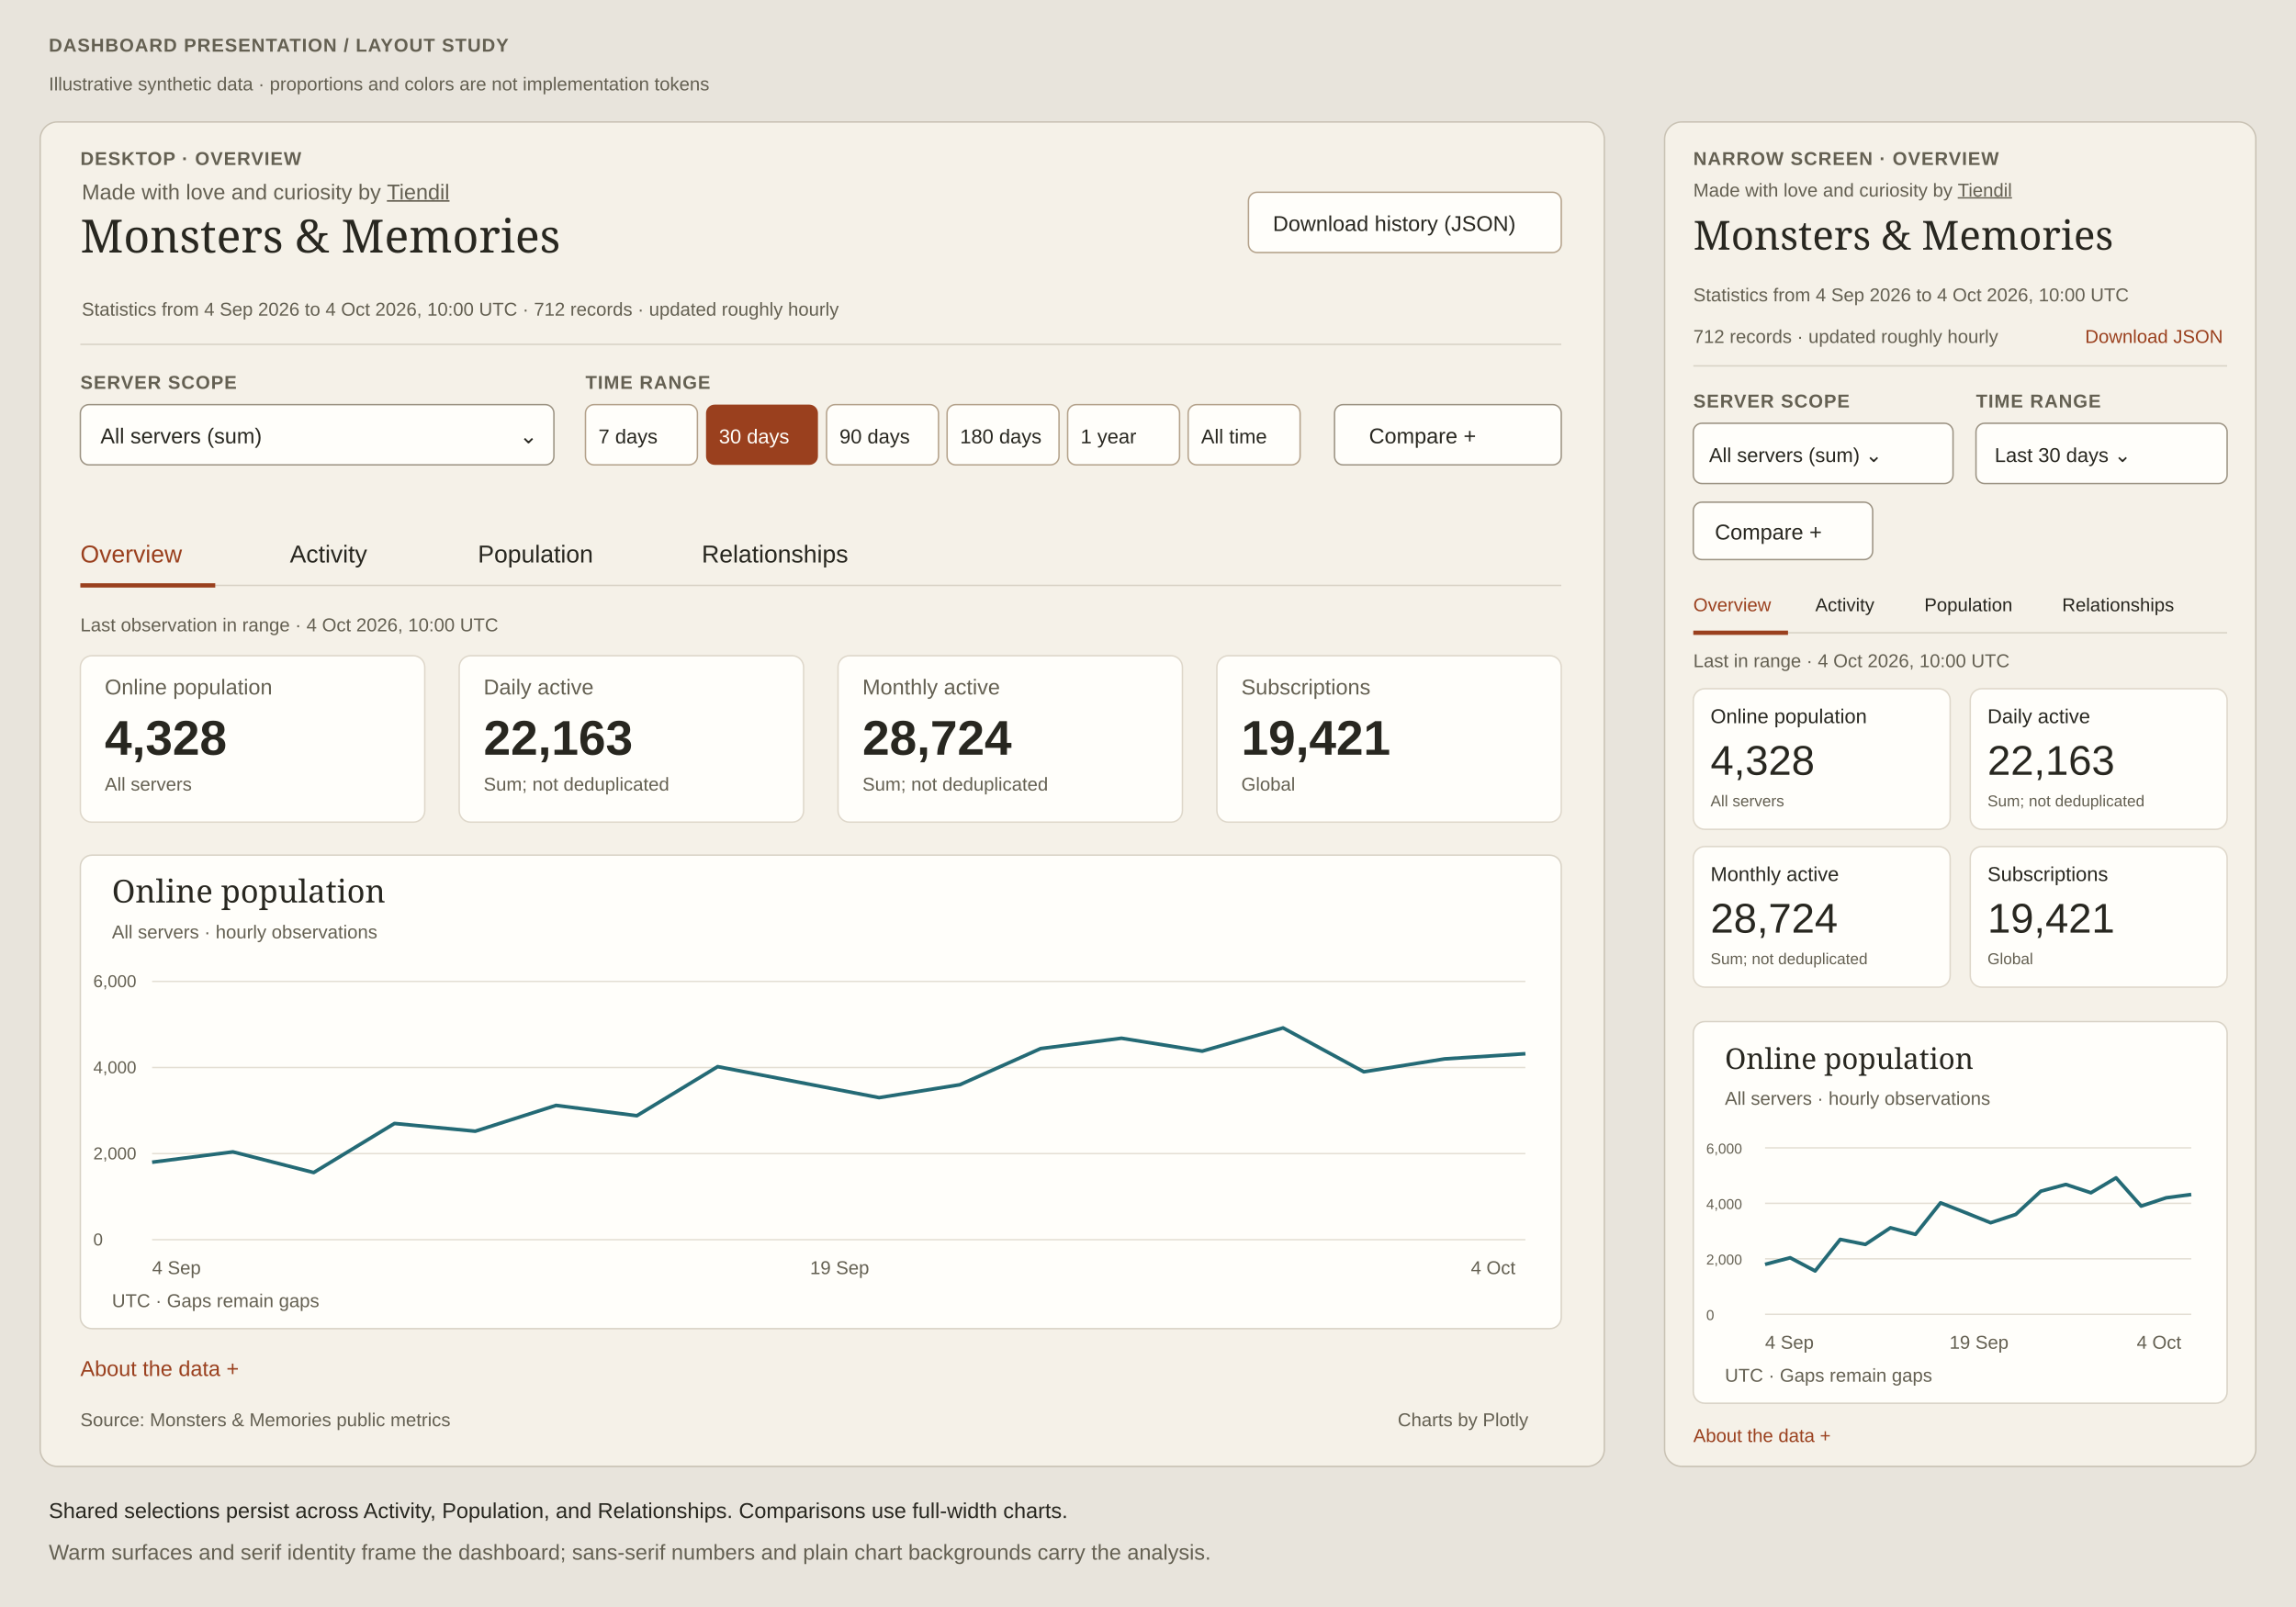
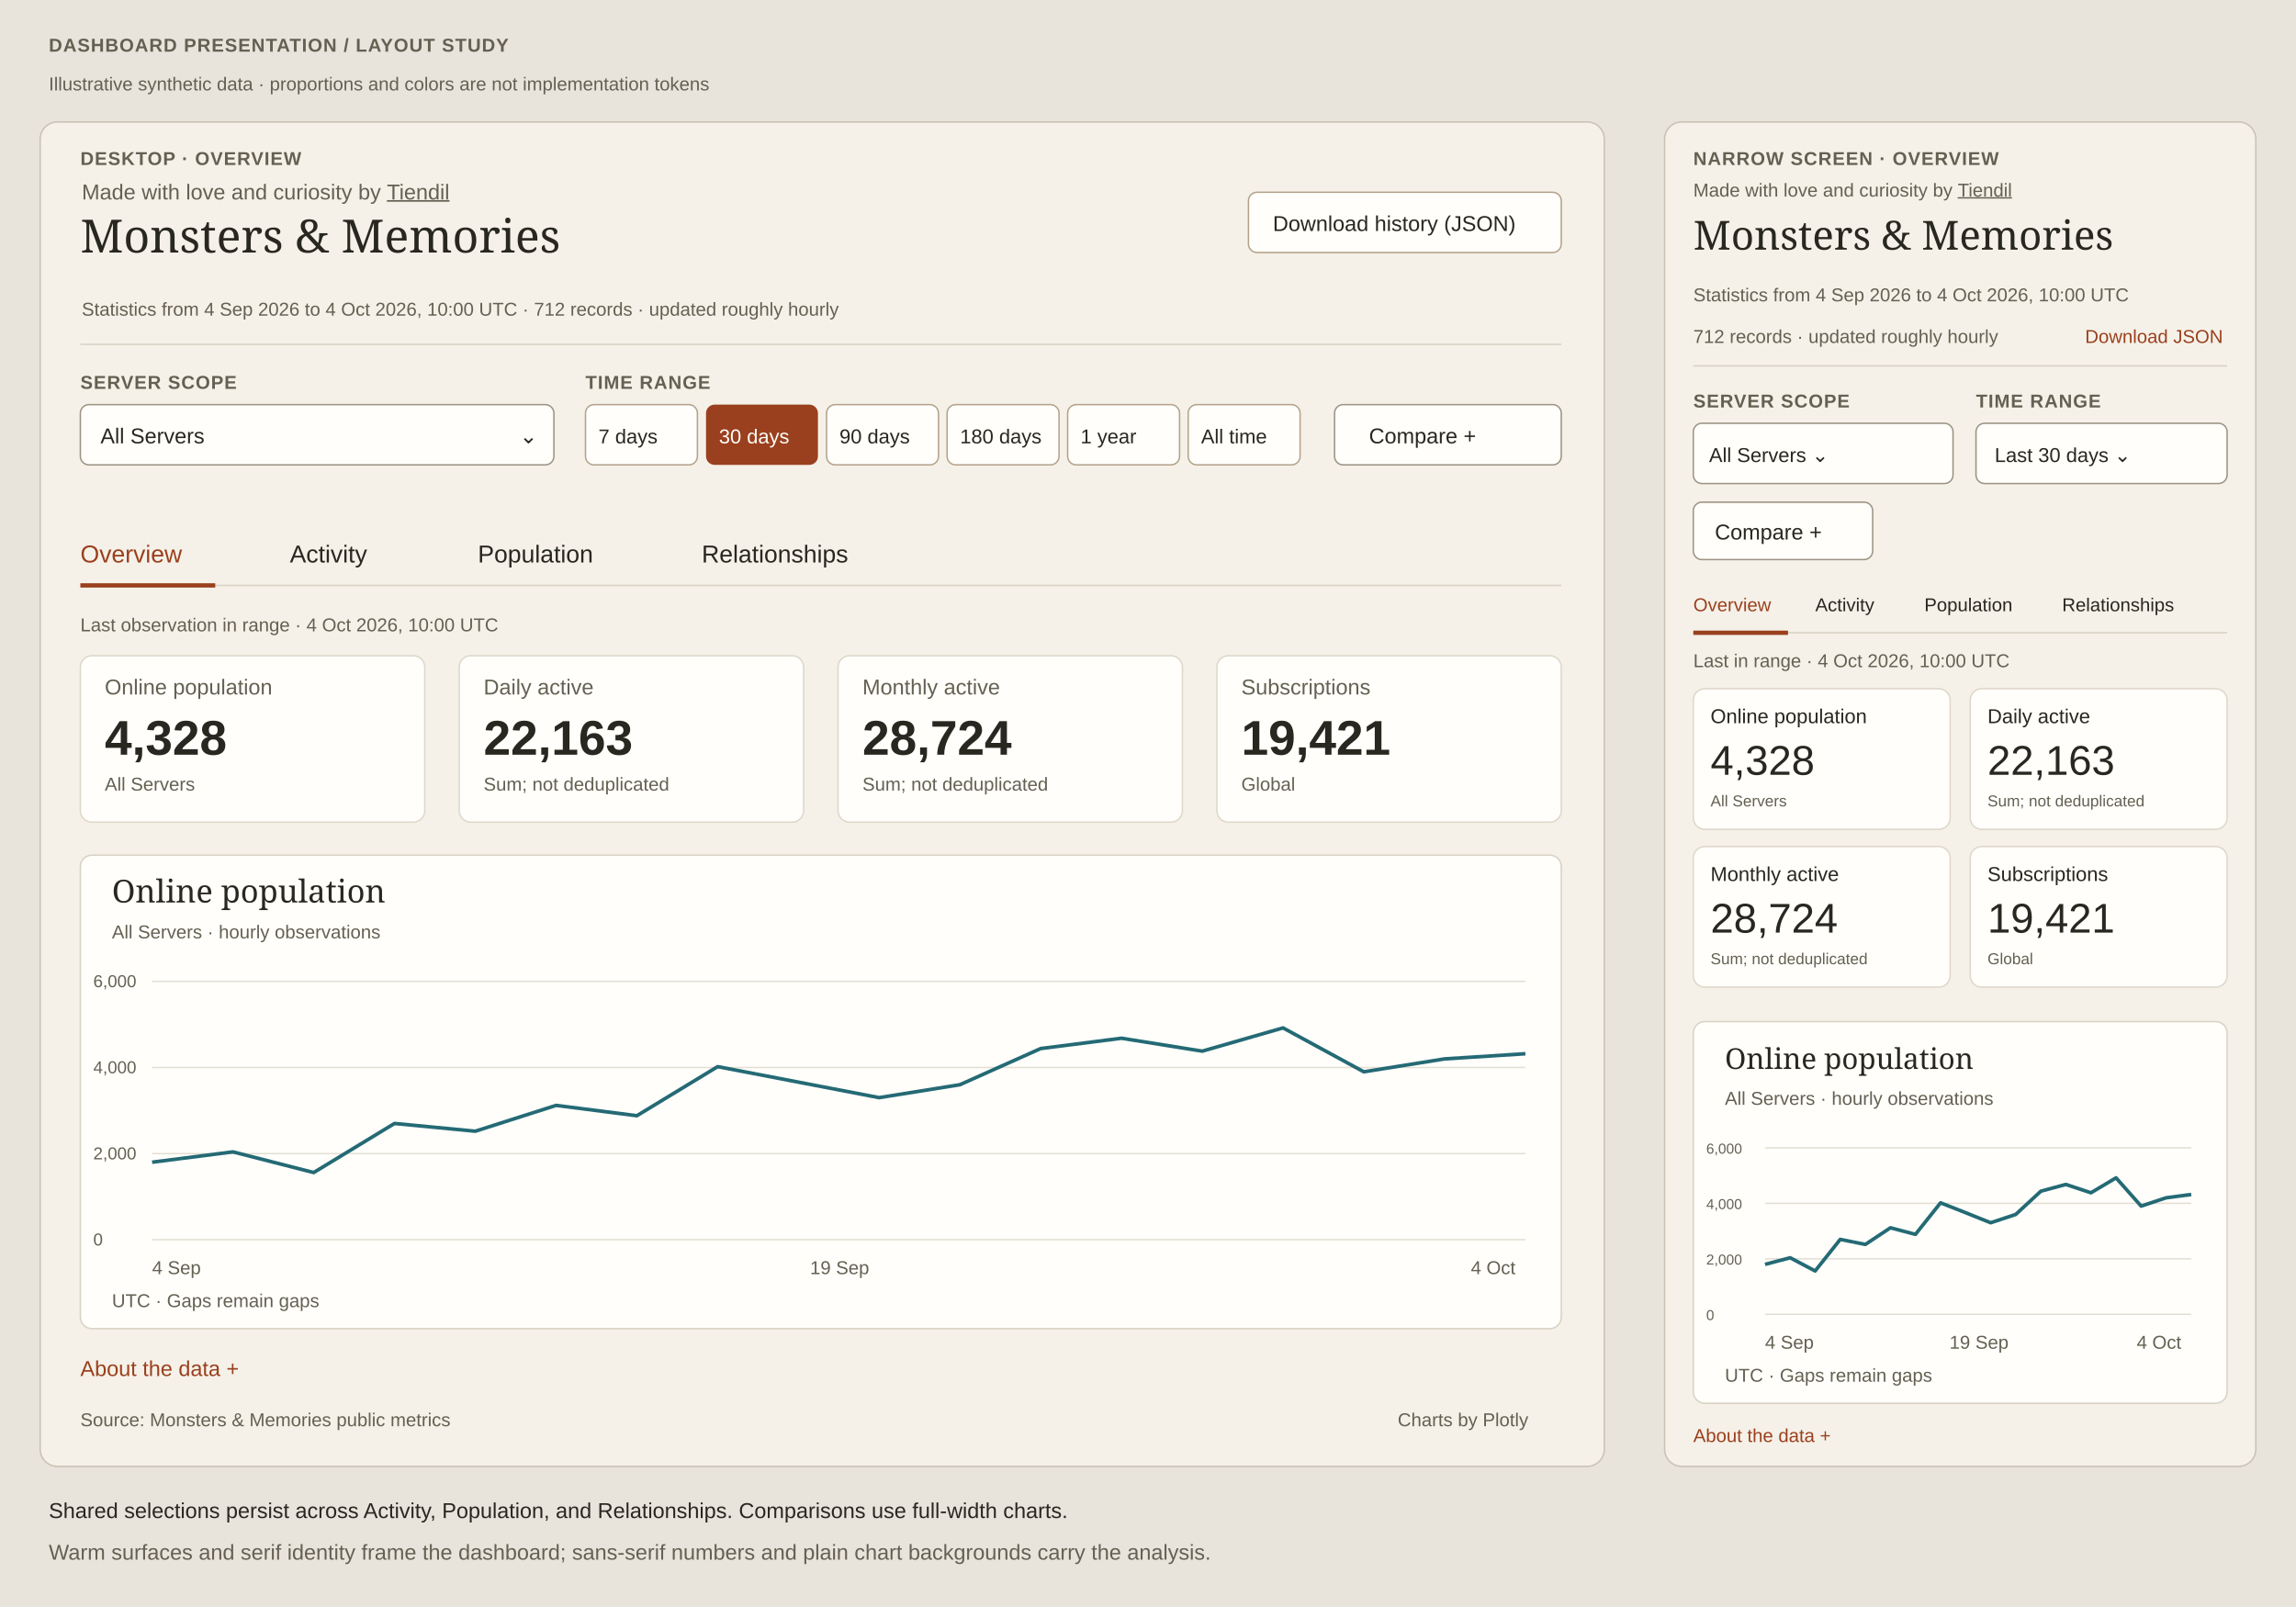
<svg xmlns="http://www.w3.org/2000/svg" width="1600" height="1120" viewBox="0 0 1600 1120" role="img" aria-labelledby="title description">
  <style>
text { font-family: Arial, sans-serif; fill: #282720; }
.display { font-family: Georgia, serif; }
.muted { fill: #646052; }
.accent { fill: #9a401e; }
.label { font-size: 13px; font-weight: 600; letter-spacing: .6px; }
.small { font-size: 13px; }
.body { font-size: 15px; }
.value { font-size: 34px; font-weight: 600; font-variant-numeric: tabular-nums; }
.rule { stroke: #d8d2c5; stroke-width: 1; }
</style>
  <rect x="0" y="0" width="1600" height="1120" rx="0" fill="#e8e4dc" />
  <text x="34" y="36" class="label muted">DASHBOARD PRESENTATION / LAYOUT STUDY</text>
  <text x="34" y="63" class="small muted">Illustrative synthetic data · proportions and colors are not implementation tokens</text>
  <rect x="28" y="85" width="1090" height="937" rx="12" fill="#f5f1e8" stroke="#c9c2b4" />
  <text x="56" y="115" class="label muted">DESKTOP · OVERVIEW</text>
  <text x="57" y="139" class="body muted">Made with love and curiosity by <a href="https://tiendil.org" target="_blank" rel="noopener" text-decoration="underline">Tiendil</a>
  </text>
  <text x="56" y="176" class="display" font-size="32">Monsters &amp; Memories</text>
  <rect x="870" y="134" width="218" height="42" rx="6" fill="#fffefa" stroke="#b4a28b" />
  <text x="887" y="161" class="body">Download history (JSON)</text>
  <text x="57" y="220" class="small muted">Statistics from 4 Sep 2026 to 4 Oct 2026, 10:00 UTC · 712 records · updated roughly hourly</text>
  <line x1="56" y1="240" x2="1088" y2="240" stroke="#d8d2c5" stroke-width="1" />
  <text x="56" y="271" class="label muted">SERVER SCOPE</text>
  <text x="408" y="271" class="label muted">TIME RANGE</text>
  <rect x="56" y="282" width="330" height="42" rx="6" fill="#fffefa" stroke="#9c9383" />
-   <text x="70" y="309" class="body">All servers (sum)</text>
+   <text x="70" y="309" class="body">All Servers</text>
  <text x="362" y="309" class="body">⌄</text>
  <rect x="408" y="282" width="78" height="42" rx="6" fill="#fffefa" stroke="#b4a28b" />
  <text x="417" y="309" class="" font-size="14">7 days</text>
  <rect x="492" y="282" width="78" height="42" rx="6" fill="#9a401e" />
  <text x="501" y="309" style="fill:#fffefa;font:14px Arial">30 days</text>
  <rect x="576" y="282" width="78" height="42" rx="6" fill="#fffefa" stroke="#b4a28b" />
  <text x="585" y="309" class="" font-size="14">90 days</text>
  <rect x="660" y="282" width="78" height="42" rx="6" fill="#fffefa" stroke="#b4a28b" />
  <text x="669" y="309" class="" font-size="14">180 days</text>
  <rect x="744" y="282" width="78" height="42" rx="6" fill="#fffefa" stroke="#b4a28b" />
  <text x="753" y="309" class="" font-size="14">1 year</text>
  <rect x="828" y="282" width="78" height="42" rx="6" fill="#fffefa" stroke="#b4a28b" />
  <text x="837" y="309" class="" font-size="14">All time</text>
  <rect x="930" y="282" width="158" height="42" rx="6" fill="#fffefa" stroke="#9c9383" />
  <text x="954" y="309" class="body">Compare  +</text>
  <text x="56" y="392" class="accent" font-size="17">Overview</text>
  <text x="202" y="392" class="" font-size="17">Activity</text>
  <text x="333" y="392" class="" font-size="17">Population</text>
  <text x="489" y="392" class="" font-size="17">Relationships</text>
  <line x1="56" y1="408" x2="1088" y2="408" stroke="#d8d2c5" stroke-width="1" />
  <line x1="56" y1="408" x2="150" y2="408" stroke="#9a401e" stroke-width="3" />
  <text x="56" y="440" class="small muted">Last observation in range · 4 Oct 2026, 10:00 UTC</text>
  <rect x="56" y="457" width="240" height="116" rx="8" fill="#fffefa" stroke="#ded7ca" />
  <text x="73" y="484" class="body muted">Online population</text>
  <text x="73" y="526" class="value">4,328</text>
-   <text x="73" y="551" class="small muted">All servers</text>
+   <text x="73" y="551" class="small muted">All Servers</text>
  <rect x="320" y="457" width="240" height="116" rx="8" fill="#fffefa" stroke="#ded7ca" />
  <text x="337" y="484" class="body muted">Daily active</text>
  <text x="337" y="526" class="value">22,163</text>
  <text x="337" y="551" class="small muted">Sum; not deduplicated</text>
  <rect x="584" y="457" width="240" height="116" rx="8" fill="#fffefa" stroke="#ded7ca" />
  <text x="601" y="484" class="body muted">Monthly active</text>
  <text x="601" y="526" class="value">28,724</text>
  <text x="601" y="551" class="small muted">Sum; not deduplicated</text>
  <rect x="848" y="457" width="240" height="116" rx="8" fill="#fffefa" stroke="#ded7ca" />
  <text x="865" y="484" class="body muted">Subscriptions</text>
  <text x="865" y="526" class="value">19,421</text>
  <text x="865" y="551" class="small muted">Global</text>
  <rect x="56" y="596" width="1032" height="330" rx="8" fill="#fffefa" stroke="#d8d2c5" />
  <text x="78" y="629" class="display" font-size="22">Online population</text>
-   <text x="78" y="654" class="small muted">All servers · hourly observations</text>
+   <text x="78" y="654" class="small muted">All Servers · hourly observations</text>
  <line x1="106" y1="684.0" x2="1063" y2="684.0" stroke="#e4dfd4" stroke-width="1" />
  <text x="65" y="688.0" class="muted" font-size="12">6,000</text>
  <line x1="106" y1="744.0" x2="1063" y2="744.0" stroke="#e4dfd4" stroke-width="1" />
  <text x="65" y="748.0" class="muted" font-size="12">4,000</text>
  <line x1="106" y1="804.0" x2="1063" y2="804.0" stroke="#e4dfd4" stroke-width="1" />
  <text x="65" y="808.0" class="muted" font-size="12">2,000</text>
  <line x1="106" y1="864.0" x2="1063" y2="864.0" stroke="#e4dfd4" stroke-width="1" />
  <text x="65" y="868.0" class="muted" font-size="12">0</text>
  <polyline points="106.0,810.0 162.3,802.8 218.6,817.2 274.9,783.0 331.2,788.4 387.5,770.4 443.8,777.6 500.1,743.4 556.4,754.2 612.6,765.0 668.9,756.0 725.2,730.8 781.5,723.6 837.8,732.6 894.1,716.4 950.4,747.0 1006.7,738.0 1063.0,734.4" fill="none" stroke="#246a75" stroke-width="2.5" stroke-linejoin="round" />
  <text x="106" y="888" class="small muted">4 Sep</text>
  <text x="564.5" y="888" class="small muted">19 Sep</text>
  <text x="1025" y="888" class="small muted">4 Oct</text>
  <text x="78" y="911" class="small muted">UTC · Gaps remain gaps</text>
  <text x="56" y="959" class="body accent">About the data  +</text>
  <text x="56" y="994" class="small muted">Source: Monsters &amp; Memories public metrics</text>
  <text x="974" y="994" class="small muted">Charts by Plotly</text>
  <rect x="1160" y="85" width="412" height="937" rx="12" fill="#f5f1e8" stroke="#c9c2b4" />
  <text x="1180" y="115" class="label muted">NARROW SCREEN · OVERVIEW</text>
  <text x="1180" y="137" class="small muted">Made with love and curiosity by <a href="https://tiendil.org" target="_blank" rel="noopener" text-decoration="underline">Tiendil</a>
  </text>
  <text x="1180" y="174" class="display" font-size="28">Monsters &amp; Memories</text>
  <text x="1180" y="210" class="small muted">Statistics from 4 Sep 2026 to 4 Oct 2026, 10:00 UTC</text>
  <text x="1180" y="239" class="small muted">712 records · updated roughly hourly</text>
  <text x="1453" y="239" class="small accent">Download JSON</text>
  <line x1="1180" y1="255" x2="1552" y2="255" stroke="#d8d2c5" stroke-width="1" />
  <text x="1180" y="284" class="label muted">SERVER SCOPE</text>
  <text x="1377" y="284" class="label muted">TIME RANGE</text>
  <rect x="1180" y="295" width="181" height="42" rx="6" fill="#fffefa" stroke="#9c9383" />
  <rect x="1377" y="295" width="175" height="42" rx="6" fill="#fffefa" stroke="#9c9383" />
-   <text x="1191" y="322" class="" font-size="14">All servers (sum)  ⌄</text>
+   <text x="1191" y="322" class="" font-size="14">All Servers  ⌄</text>
  <text x="1390" y="322" class="" font-size="14">Last 30 days  ⌄</text>
  <rect x="1180" y="350" width="125" height="40" rx="6" fill="#fffefa" stroke="#9c9383" />
  <text x="1195" y="376" class="body">Compare  +</text>
  <text x="1180" y="426" class="accent" font-size="13">Overview</text>
  <text x="1265" y="426" class="" font-size="13">Activity</text>
  <text x="1341" y="426" class="" font-size="13">Population</text>
  <text x="1437" y="426" class="" font-size="13">Relationships</text>
  <line x1="1180" y1="441" x2="1552" y2="441" stroke="#d8d2c5" stroke-width="1" />
  <line x1="1180" y1="441" x2="1246" y2="441" stroke="#9a401e" stroke-width="3" />
  <text x="1180" y="465" class="small muted">Last in range · 4 Oct 2026, 10:00 UTC</text>
  <rect x="1180" y="480" width="179" height="98" rx="8" fill="#fffefa" stroke="#ded7ca" />
  <text x="1192" y="504" class="" font-size="14">Online population</text>
  <text x="1192" y="540" class="" font-size="29">4,328</text>
-   <text x="1192" y="562" class="muted" font-size="11">All servers</text>
+   <text x="1192" y="562" class="muted" font-size="11">All Servers</text>
  <rect x="1373" y="480" width="179" height="98" rx="8" fill="#fffefa" stroke="#ded7ca" />
  <text x="1385" y="504" class="" font-size="14">Daily active</text>
  <text x="1385" y="540" class="" font-size="29">22,163</text>
  <text x="1385" y="562" class="muted" font-size="11">Sum; not deduplicated</text>
  <rect x="1180" y="590" width="179" height="98" rx="8" fill="#fffefa" stroke="#ded7ca" />
  <text x="1192" y="614" class="" font-size="14">Monthly active</text>
  <text x="1192" y="650" class="" font-size="29">28,724</text>
  <text x="1192" y="672" class="muted" font-size="11">Sum; not deduplicated</text>
  <rect x="1373" y="590" width="179" height="98" rx="8" fill="#fffefa" stroke="#ded7ca" />
  <text x="1385" y="614" class="" font-size="14">Subscriptions</text>
  <text x="1385" y="650" class="" font-size="29">19,421</text>
  <text x="1385" y="672" class="muted" font-size="11">Global</text>
  <rect x="1180" y="712" width="372" height="266" rx="8" fill="#fffefa" stroke="#d8d2c5" />
  <text x="1202" y="745" class="display" font-size="20">Online population</text>
-   <text x="1202" y="770" class="small muted">All servers · hourly observations</text>
+   <text x="1202" y="770" class="small muted">All Servers · hourly observations</text>
  <line x1="1230" y1="800.0" x2="1527" y2="800.0" stroke="#e4dfd4" stroke-width="1" />
  <text x="1189" y="804.0" class="muted" font-size="10">6,000</text>
  <line x1="1230" y1="838.667" x2="1527" y2="838.667" stroke="#e4dfd4" stroke-width="1" />
  <text x="1189" y="842.667" class="muted" font-size="10">4,000</text>
  <line x1="1230" y1="877.333" x2="1527" y2="877.333" stroke="#e4dfd4" stroke-width="1" />
  <text x="1189" y="881.333" class="muted" font-size="10">2,000</text>
  <line x1="1230" y1="916.0" x2="1527" y2="916.0" stroke="#e4dfd4" stroke-width="1" />
  <text x="1189" y="920.0" class="muted" font-size="10">0</text>
  <polyline points="1230.0,881.2 1247.5,876.6 1264.9,885.8 1282.4,863.8 1299.9,867.3 1317.4,855.7 1334.8,860.3 1352.3,838.3 1369.8,845.2 1387.2,852.2 1404.7,846.4 1422.2,830.2 1439.6,825.5 1457.1,831.3 1474.6,820.9 1492.1,840.6 1509.5,834.8 1527.0,832.5" fill="none" stroke="#246a75" stroke-width="2.5" stroke-linejoin="round" />
  <text x="1230" y="940" class="small muted">4 Sep</text>
  <text x="1358.5" y="940" class="small muted">19 Sep</text>
  <text x="1489" y="940" class="small muted">4 Oct</text>
  <text x="1202" y="963" class="small muted">UTC · Gaps remain gaps</text>
  <text x="1180" y="1005" class="small accent">About the data  +</text>
  <text x="34" y="1058" class="body">Shared selections persist across Activity, Population, and Relationships. Comparisons use full-width charts.</text>
  <text x="34" y="1087" class="body muted">Warm surfaces and serif identity frame the dashboard; sans-serif numbers and plain chart backgrounds carry the analysis.</text>
</svg>
